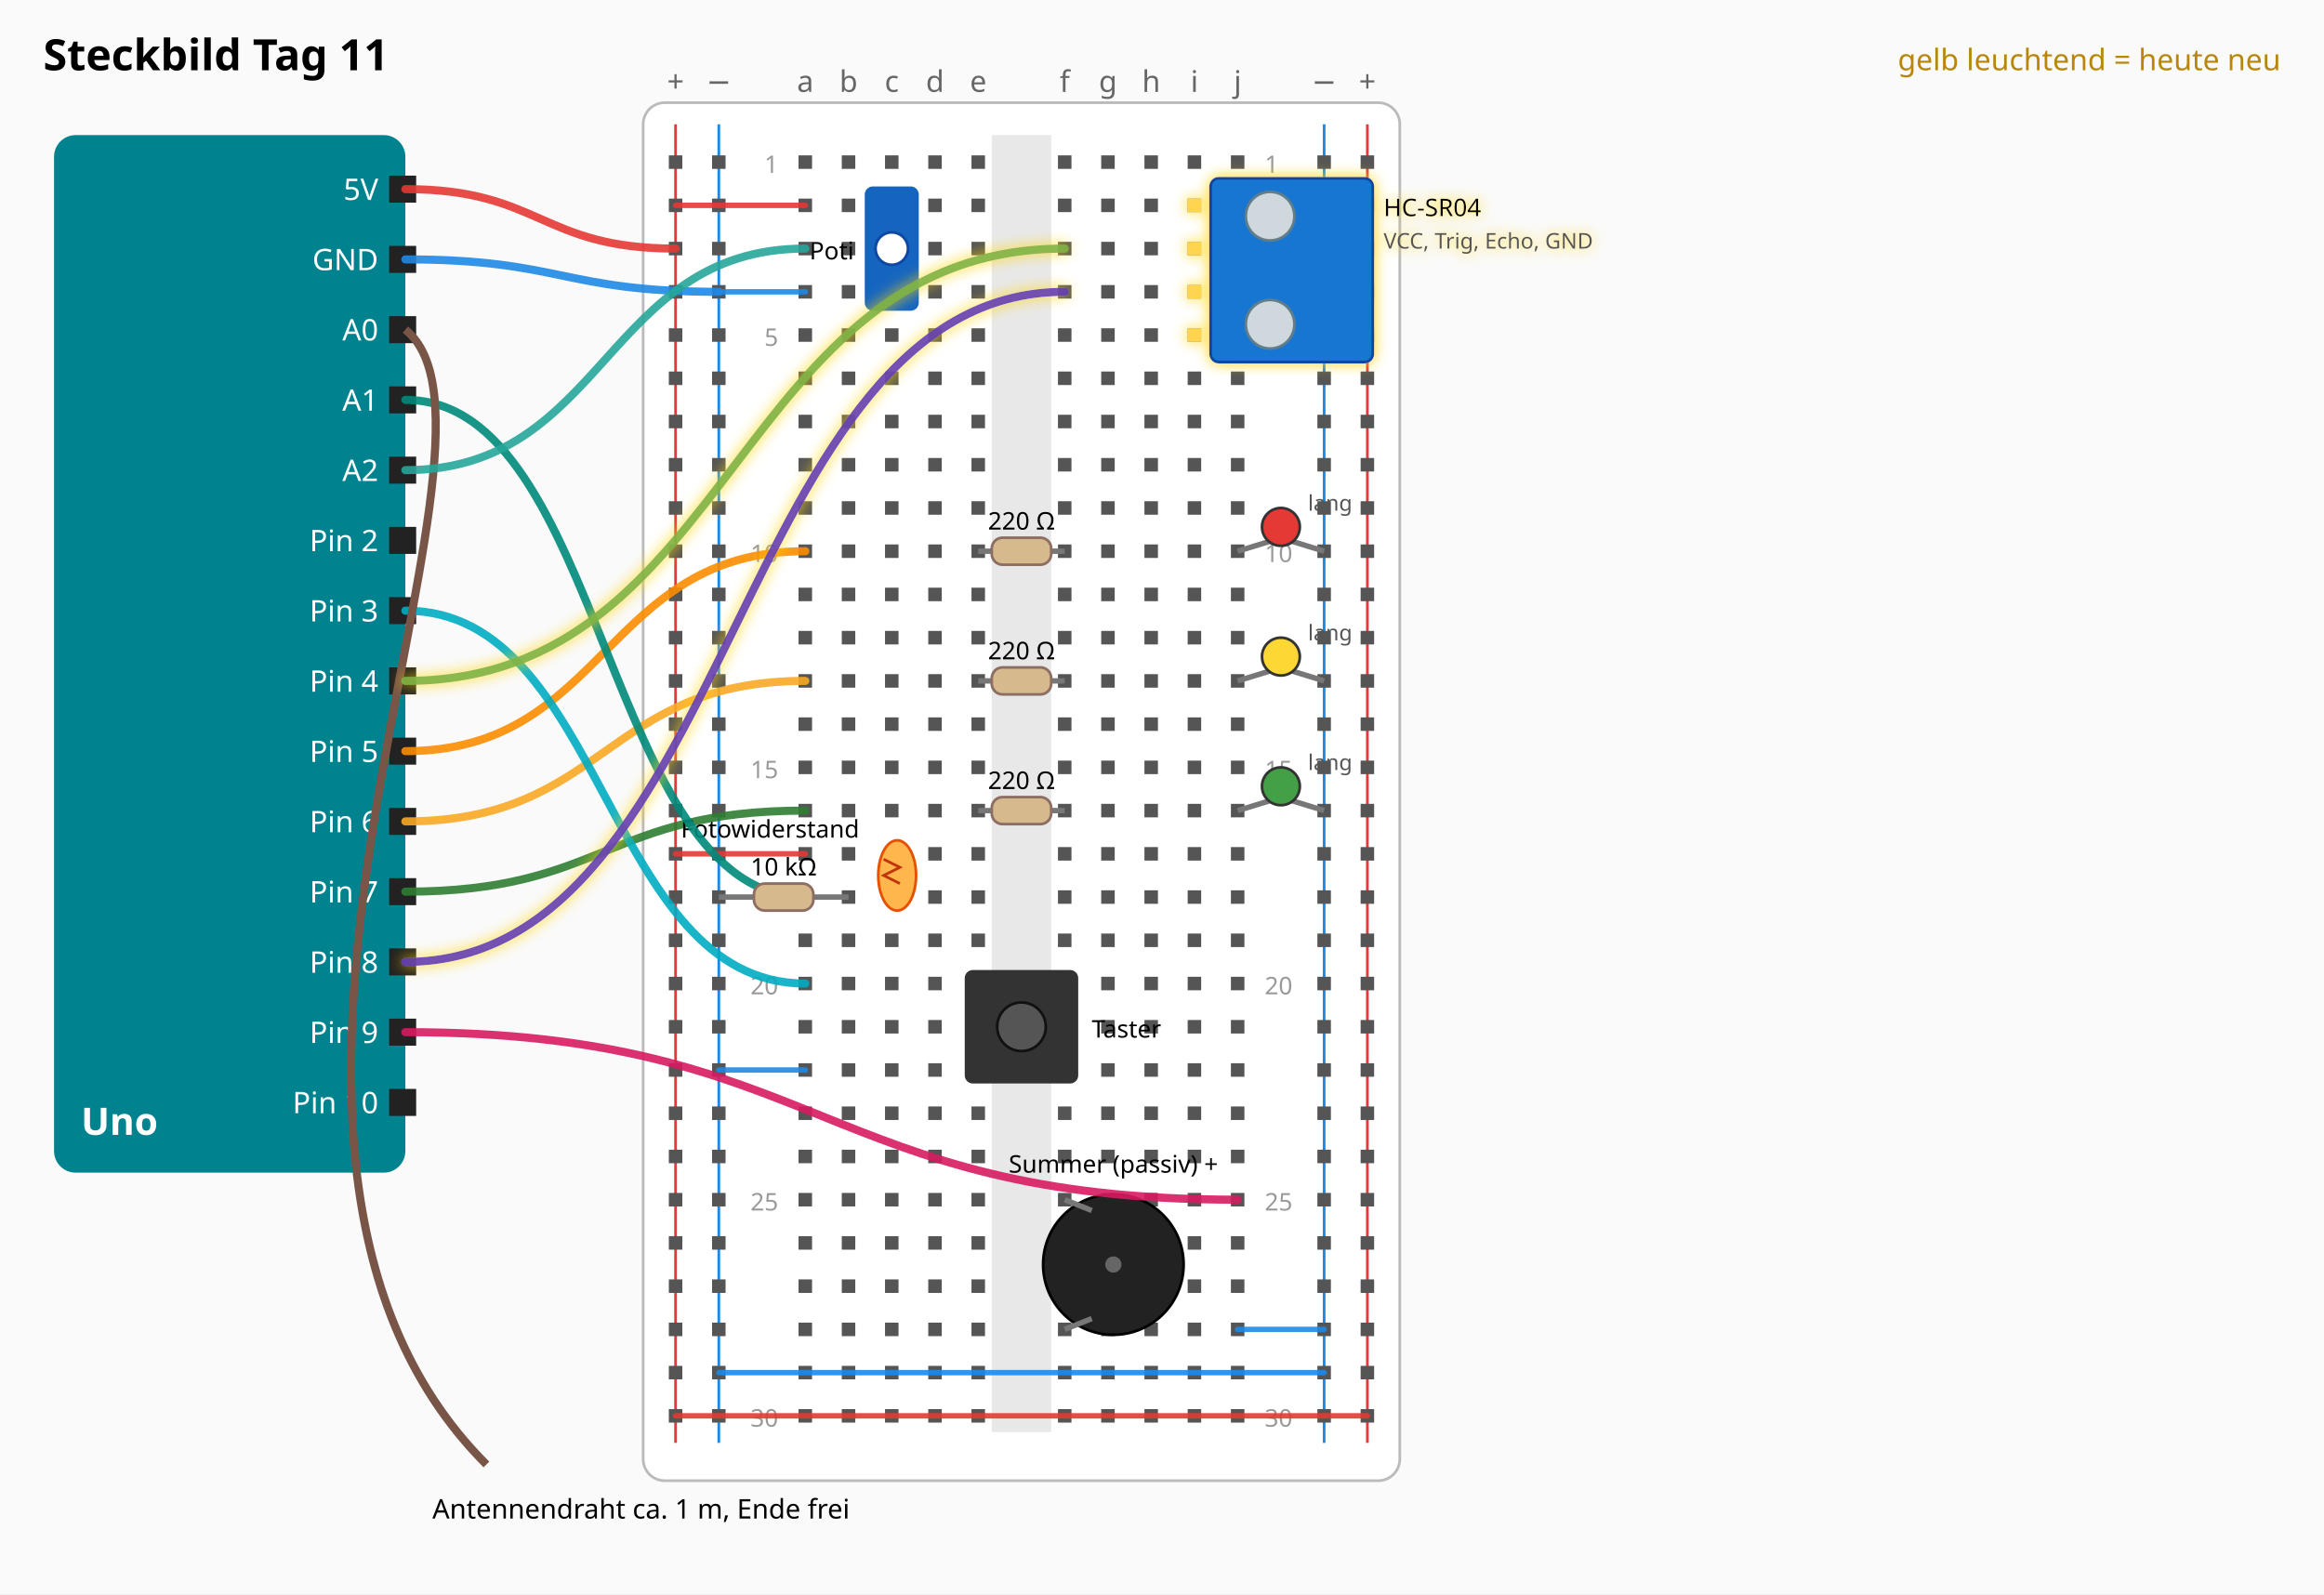
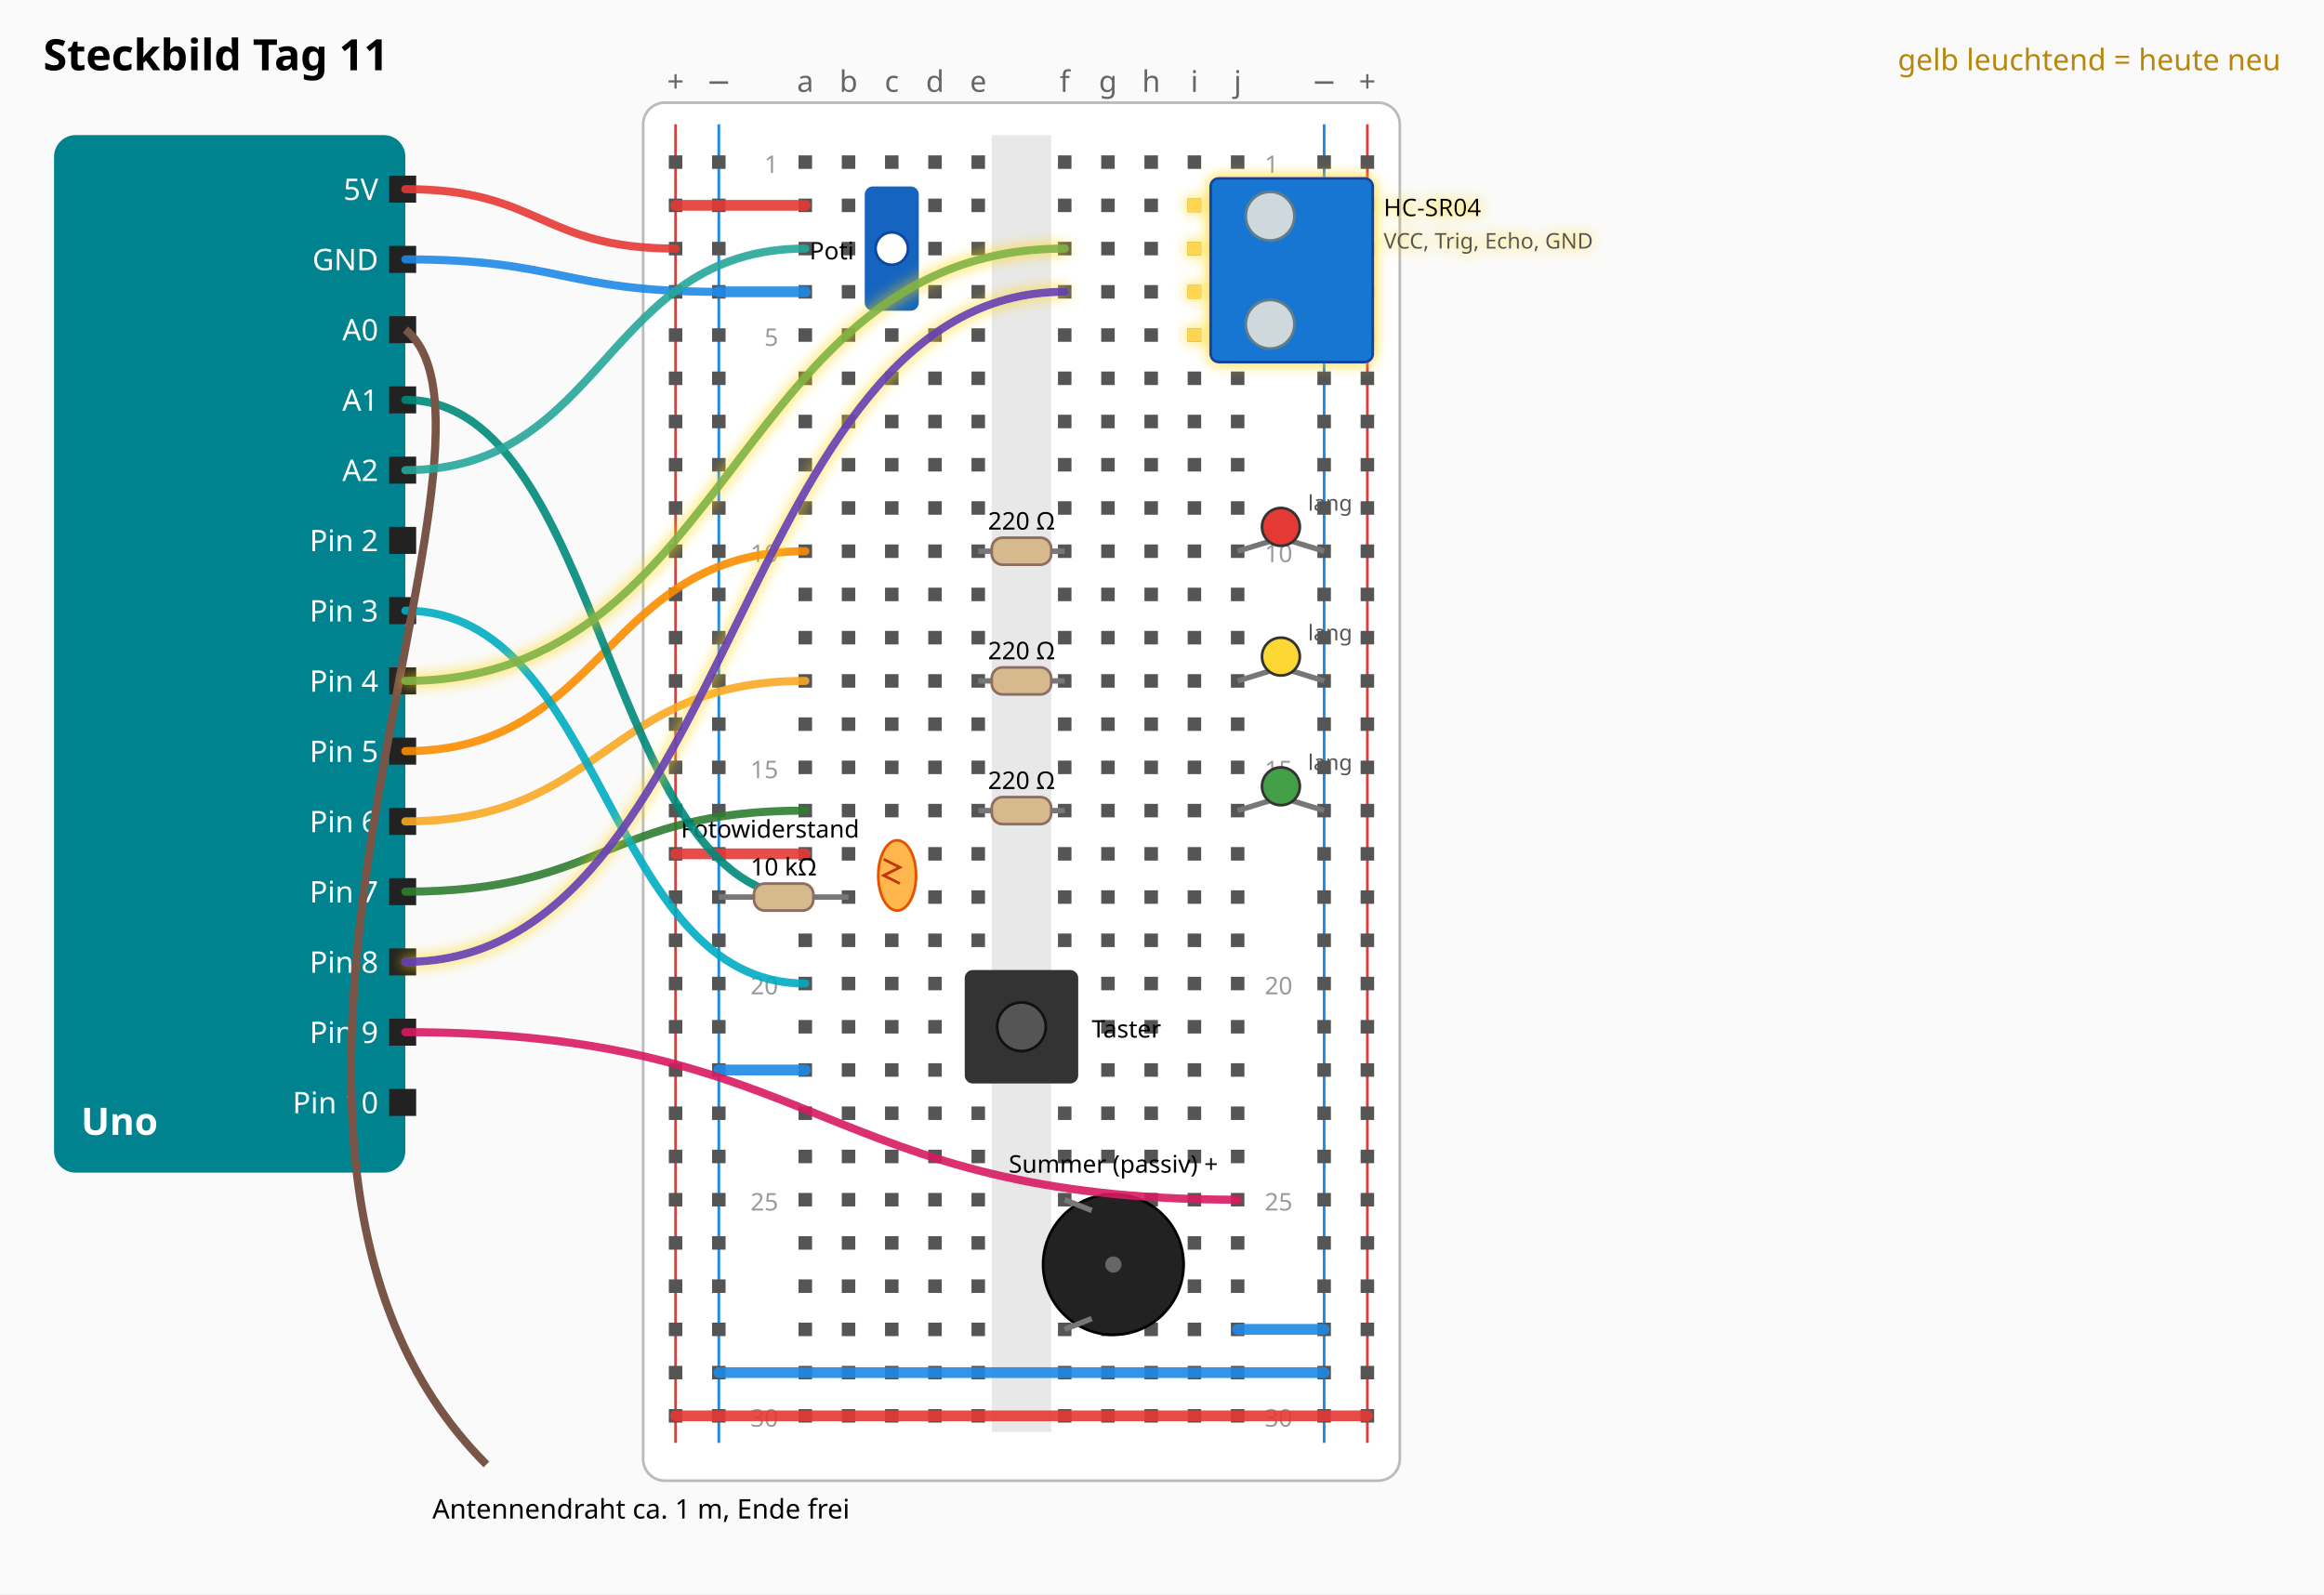
<svg xmlns="http://www.w3.org/2000/svg" viewBox="0 0 860 590" font-family="sans-serif" font-size="11">
  <defs>
    <filter id="glow" x="-50%" y="-50%" width="200%" height="200%">
      <feDropShadow dx="0" dy="0" stdDeviation="2.5" flood-color="#ffd400" flood-opacity="1" />
    </filter>
  </defs>
  <rect width="860" height="590" fill="#fafafa" />
  <text x="16" y="26" font-size="16" font-weight="bold">Steckbild Tag 11</text>
  <text x="844" y="26" text-anchor="end" fill="#b8860b">gelb leuchtend = heute neu</text>
  <rect x="238" y="38" width="280" height="510" rx="8" fill="#ffffff" stroke="#bbb" />
  <rect x="367" y="50" width="22" height="480" fill="#e8e8e8" />
  <line x1="250" y1="46" x2="250" y2="534" stroke="#e53935" stroke-width="1" />
  <line x1="506" y1="46" x2="506" y2="534" stroke="#e53935" stroke-width="1" />
  <line x1="266" y1="46" x2="266" y2="534" stroke="#1e88e5" stroke-width="1" />
  <line x1="490" y1="46" x2="490" y2="534" stroke="#1e88e5" stroke-width="1" />
  <text x="250" y="34" text-anchor="middle" fill="#666">+</text>
  <rect x="247.5" y="57.5" width="5" height="5" fill="#555" />
  <rect x="247.5" y="73.5" width="5" height="5" fill="#555" />
  <rect x="247.5" y="89.5" width="5" height="5" fill="#555" />
  <rect x="247.5" y="105.5" width="5" height="5" fill="#555" />
  <rect x="247.5" y="121.5" width="5" height="5" fill="#555" />
  <rect x="247.5" y="137.5" width="5" height="5" fill="#555" />
  <rect x="247.5" y="153.5" width="5" height="5" fill="#555" />
  <rect x="247.5" y="169.5" width="5" height="5" fill="#555" />
  <rect x="247.5" y="185.5" width="5" height="5" fill="#555" />
  <rect x="247.5" y="201.5" width="5" height="5" fill="#555" />
  <rect x="247.5" y="217.5" width="5" height="5" fill="#555" />
  <rect x="247.5" y="233.5" width="5" height="5" fill="#555" />
  <rect x="247.5" y="249.5" width="5" height="5" fill="#555" />
  <rect x="247.5" y="265.5" width="5" height="5" fill="#555" />
  <rect x="247.5" y="281.5" width="5" height="5" fill="#555" />
  <rect x="247.5" y="297.5" width="5" height="5" fill="#555" />
  <rect x="247.5" y="313.5" width="5" height="5" fill="#555" />
  <rect x="247.5" y="329.5" width="5" height="5" fill="#555" />
  <rect x="247.5" y="345.5" width="5" height="5" fill="#555" />
  <rect x="247.5" y="361.5" width="5" height="5" fill="#555" />
  <rect x="247.5" y="377.5" width="5" height="5" fill="#555" />
  <rect x="247.5" y="393.5" width="5" height="5" fill="#555" />
  <rect x="247.5" y="409.5" width="5" height="5" fill="#555" />
  <rect x="247.5" y="425.5" width="5" height="5" fill="#555" />
  <rect x="247.5" y="441.5" width="5" height="5" fill="#555" />
  <rect x="247.5" y="457.5" width="5" height="5" fill="#555" />
  <rect x="247.5" y="473.5" width="5" height="5" fill="#555" />
  <rect x="247.5" y="489.5" width="5" height="5" fill="#555" />
  <rect x="247.5" y="505.5" width="5" height="5" fill="#555" />
  <rect x="247.5" y="521.5" width="5" height="5" fill="#555" />
  <text x="266" y="34" text-anchor="middle" fill="#666">−</text>
  <rect x="263.5" y="57.5" width="5" height="5" fill="#555" />
  <rect x="263.5" y="73.5" width="5" height="5" fill="#555" />
  <rect x="263.5" y="89.5" width="5" height="5" fill="#555" />
  <rect x="263.5" y="105.5" width="5" height="5" fill="#555" />
  <rect x="263.5" y="121.5" width="5" height="5" fill="#555" />
  <rect x="263.5" y="137.5" width="5" height="5" fill="#555" />
  <rect x="263.5" y="153.5" width="5" height="5" fill="#555" />
  <rect x="263.5" y="169.5" width="5" height="5" fill="#555" />
  <rect x="263.5" y="185.5" width="5" height="5" fill="#555" />
  <rect x="263.5" y="201.5" width="5" height="5" fill="#555" />
  <rect x="263.5" y="217.5" width="5" height="5" fill="#555" />
  <rect x="263.5" y="233.5" width="5" height="5" fill="#555" />
  <rect x="263.5" y="249.5" width="5" height="5" fill="#555" />
  <rect x="263.5" y="265.5" width="5" height="5" fill="#555" />
  <rect x="263.5" y="281.5" width="5" height="5" fill="#555" />
  <rect x="263.5" y="297.5" width="5" height="5" fill="#555" />
  <rect x="263.5" y="313.5" width="5" height="5" fill="#555" />
  <rect x="263.5" y="329.5" width="5" height="5" fill="#555" />
  <rect x="263.5" y="345.5" width="5" height="5" fill="#555" />
  <rect x="263.5" y="361.5" width="5" height="5" fill="#555" />
  <rect x="263.5" y="377.5" width="5" height="5" fill="#555" />
  <rect x="263.5" y="393.5" width="5" height="5" fill="#555" />
  <rect x="263.5" y="409.5" width="5" height="5" fill="#555" />
  <rect x="263.5" y="425.5" width="5" height="5" fill="#555" />
  <rect x="263.5" y="441.5" width="5" height="5" fill="#555" />
  <rect x="263.5" y="457.5" width="5" height="5" fill="#555" />
  <rect x="263.5" y="473.5" width="5" height="5" fill="#555" />
  <rect x="263.5" y="489.5" width="5" height="5" fill="#555" />
  <rect x="263.5" y="505.5" width="5" height="5" fill="#555" />
  <rect x="263.5" y="521.5" width="5" height="5" fill="#555" />
  <text x="298" y="34" text-anchor="middle" fill="#666">a</text>
  <rect x="295.5" y="57.5" width="5" height="5" fill="#555" />
  <rect x="295.5" y="73.5" width="5" height="5" fill="#555" />
  <rect x="295.5" y="89.5" width="5" height="5" fill="#555" />
  <rect x="295.5" y="105.5" width="5" height="5" fill="#555" />
  <rect x="295.5" y="121.5" width="5" height="5" fill="#555" />
  <rect x="295.5" y="137.5" width="5" height="5" fill="#555" />
  <rect x="295.5" y="153.5" width="5" height="5" fill="#555" />
  <rect x="295.5" y="169.5" width="5" height="5" fill="#555" />
  <rect x="295.5" y="185.5" width="5" height="5" fill="#555" />
  <rect x="295.5" y="201.5" width="5" height="5" fill="#555" />
  <rect x="295.5" y="217.5" width="5" height="5" fill="#555" />
  <rect x="295.5" y="233.5" width="5" height="5" fill="#555" />
  <rect x="295.5" y="249.5" width="5" height="5" fill="#555" />
  <rect x="295.5" y="265.5" width="5" height="5" fill="#555" />
  <rect x="295.5" y="281.5" width="5" height="5" fill="#555" />
  <rect x="295.5" y="297.5" width="5" height="5" fill="#555" />
  <rect x="295.5" y="313.5" width="5" height="5" fill="#555" />
  <rect x="295.5" y="329.5" width="5" height="5" fill="#555" />
  <rect x="295.5" y="345.5" width="5" height="5" fill="#555" />
  <rect x="295.5" y="361.5" width="5" height="5" fill="#555" />
  <rect x="295.5" y="377.5" width="5" height="5" fill="#555" />
  <rect x="295.5" y="393.5" width="5" height="5" fill="#555" />
  <rect x="295.5" y="409.5" width="5" height="5" fill="#555" />
  <rect x="295.5" y="425.5" width="5" height="5" fill="#555" />
  <rect x="295.5" y="441.5" width="5" height="5" fill="#555" />
  <rect x="295.5" y="457.5" width="5" height="5" fill="#555" />
  <rect x="295.5" y="473.5" width="5" height="5" fill="#555" />
  <rect x="295.5" y="489.5" width="5" height="5" fill="#555" />
  <rect x="295.5" y="505.5" width="5" height="5" fill="#555" />
  <rect x="295.5" y="521.5" width="5" height="5" fill="#555" />
  <text x="314" y="34" text-anchor="middle" fill="#666">b</text>
  <rect x="311.5" y="57.5" width="5" height="5" fill="#555" />
  <rect x="311.5" y="73.5" width="5" height="5" fill="#555" />
  <rect x="311.5" y="89.5" width="5" height="5" fill="#555" />
  <rect x="311.5" y="105.5" width="5" height="5" fill="#555" />
  <rect x="311.5" y="121.5" width="5" height="5" fill="#555" />
  <rect x="311.5" y="137.5" width="5" height="5" fill="#555" />
  <rect x="311.5" y="153.5" width="5" height="5" fill="#555" />
  <rect x="311.5" y="169.5" width="5" height="5" fill="#555" />
  <rect x="311.5" y="185.5" width="5" height="5" fill="#555" />
  <rect x="311.5" y="201.5" width="5" height="5" fill="#555" />
  <rect x="311.5" y="217.5" width="5" height="5" fill="#555" />
  <rect x="311.5" y="233.5" width="5" height="5" fill="#555" />
  <rect x="311.5" y="249.5" width="5" height="5" fill="#555" />
  <rect x="311.5" y="265.5" width="5" height="5" fill="#555" />
  <rect x="311.5" y="281.5" width="5" height="5" fill="#555" />
  <rect x="311.5" y="297.5" width="5" height="5" fill="#555" />
  <rect x="311.5" y="313.5" width="5" height="5" fill="#555" />
  <rect x="311.5" y="329.5" width="5" height="5" fill="#555" />
  <rect x="311.5" y="345.5" width="5" height="5" fill="#555" />
  <rect x="311.5" y="361.5" width="5" height="5" fill="#555" />
  <rect x="311.5" y="377.5" width="5" height="5" fill="#555" />
  <rect x="311.5" y="393.5" width="5" height="5" fill="#555" />
  <rect x="311.5" y="409.5" width="5" height="5" fill="#555" />
  <rect x="311.5" y="425.5" width="5" height="5" fill="#555" />
  <rect x="311.5" y="441.5" width="5" height="5" fill="#555" />
  <rect x="311.5" y="457.5" width="5" height="5" fill="#555" />
  <rect x="311.5" y="473.5" width="5" height="5" fill="#555" />
  <rect x="311.5" y="489.5" width="5" height="5" fill="#555" />
  <rect x="311.5" y="505.5" width="5" height="5" fill="#555" />
  <rect x="311.5" y="521.5" width="5" height="5" fill="#555" />
  <text x="330" y="34" text-anchor="middle" fill="#666">c</text>
  <rect x="327.5" y="57.5" width="5" height="5" fill="#555" />
  <rect x="327.5" y="73.5" width="5" height="5" fill="#555" />
  <rect x="327.5" y="89.5" width="5" height="5" fill="#555" />
  <rect x="327.5" y="105.5" width="5" height="5" fill="#555" />
  <rect x="327.5" y="121.5" width="5" height="5" fill="#555" />
  <rect x="327.5" y="137.5" width="5" height="5" fill="#555" />
  <rect x="327.5" y="153.5" width="5" height="5" fill="#555" />
  <rect x="327.5" y="169.5" width="5" height="5" fill="#555" />
  <rect x="327.5" y="185.5" width="5" height="5" fill="#555" />
  <rect x="327.5" y="201.5" width="5" height="5" fill="#555" />
  <rect x="327.5" y="217.5" width="5" height="5" fill="#555" />
  <rect x="327.5" y="233.5" width="5" height="5" fill="#555" />
  <rect x="327.5" y="249.5" width="5" height="5" fill="#555" />
  <rect x="327.5" y="265.5" width="5" height="5" fill="#555" />
  <rect x="327.5" y="281.5" width="5" height="5" fill="#555" />
  <rect x="327.5" y="297.5" width="5" height="5" fill="#555" />
  <rect x="327.5" y="313.5" width="5" height="5" fill="#555" />
  <rect x="327.5" y="329.5" width="5" height="5" fill="#555" />
  <rect x="327.5" y="345.5" width="5" height="5" fill="#555" />
  <rect x="327.5" y="361.5" width="5" height="5" fill="#555" />
  <rect x="327.5" y="377.5" width="5" height="5" fill="#555" />
  <rect x="327.5" y="393.5" width="5" height="5" fill="#555" />
  <rect x="327.5" y="409.5" width="5" height="5" fill="#555" />
  <rect x="327.5" y="425.5" width="5" height="5" fill="#555" />
  <rect x="327.5" y="441.5" width="5" height="5" fill="#555" />
  <rect x="327.5" y="457.5" width="5" height="5" fill="#555" />
  <rect x="327.5" y="473.5" width="5" height="5" fill="#555" />
  <rect x="327.5" y="489.5" width="5" height="5" fill="#555" />
  <rect x="327.5" y="505.5" width="5" height="5" fill="#555" />
  <rect x="327.5" y="521.5" width="5" height="5" fill="#555" />
  <text x="346" y="34" text-anchor="middle" fill="#666">d</text>
  <rect x="343.5" y="57.5" width="5" height="5" fill="#555" />
  <rect x="343.5" y="73.5" width="5" height="5" fill="#555" />
  <rect x="343.5" y="89.5" width="5" height="5" fill="#555" />
  <rect x="343.5" y="105.5" width="5" height="5" fill="#555" />
  <rect x="343.5" y="121.5" width="5" height="5" fill="#555" />
  <rect x="343.5" y="137.5" width="5" height="5" fill="#555" />
  <rect x="343.5" y="153.5" width="5" height="5" fill="#555" />
  <rect x="343.5" y="169.5" width="5" height="5" fill="#555" />
  <rect x="343.5" y="185.5" width="5" height="5" fill="#555" />
  <rect x="343.5" y="201.5" width="5" height="5" fill="#555" />
  <rect x="343.5" y="217.5" width="5" height="5" fill="#555" />
  <rect x="343.5" y="233.5" width="5" height="5" fill="#555" />
  <rect x="343.5" y="249.5" width="5" height="5" fill="#555" />
  <rect x="343.5" y="265.5" width="5" height="5" fill="#555" />
  <rect x="343.5" y="281.5" width="5" height="5" fill="#555" />
  <rect x="343.5" y="297.5" width="5" height="5" fill="#555" />
  <rect x="343.5" y="313.5" width="5" height="5" fill="#555" />
  <rect x="343.5" y="329.5" width="5" height="5" fill="#555" />
  <rect x="343.5" y="345.5" width="5" height="5" fill="#555" />
  <rect x="343.5" y="361.5" width="5" height="5" fill="#555" />
  <rect x="343.5" y="377.5" width="5" height="5" fill="#555" />
  <rect x="343.5" y="393.5" width="5" height="5" fill="#555" />
  <rect x="343.5" y="409.5" width="5" height="5" fill="#555" />
  <rect x="343.5" y="425.5" width="5" height="5" fill="#555" />
  <rect x="343.5" y="441.5" width="5" height="5" fill="#555" />
  <rect x="343.5" y="457.5" width="5" height="5" fill="#555" />
  <rect x="343.5" y="473.5" width="5" height="5" fill="#555" />
  <rect x="343.5" y="489.5" width="5" height="5" fill="#555" />
  <rect x="343.5" y="505.5" width="5" height="5" fill="#555" />
  <rect x="343.5" y="521.5" width="5" height="5" fill="#555" />
  <text x="362" y="34" text-anchor="middle" fill="#666">e</text>
  <rect x="359.5" y="57.5" width="5" height="5" fill="#555" />
  <rect x="359.5" y="73.5" width="5" height="5" fill="#555" />
  <rect x="359.5" y="89.5" width="5" height="5" fill="#555" />
  <rect x="359.5" y="105.5" width="5" height="5" fill="#555" />
  <rect x="359.5" y="121.5" width="5" height="5" fill="#555" />
  <rect x="359.5" y="137.5" width="5" height="5" fill="#555" />
  <rect x="359.5" y="153.5" width="5" height="5" fill="#555" />
  <rect x="359.5" y="169.5" width="5" height="5" fill="#555" />
  <rect x="359.5" y="185.5" width="5" height="5" fill="#555" />
  <rect x="359.5" y="201.5" width="5" height="5" fill="#555" />
  <rect x="359.5" y="217.5" width="5" height="5" fill="#555" />
  <rect x="359.5" y="233.5" width="5" height="5" fill="#555" />
  <rect x="359.5" y="249.5" width="5" height="5" fill="#555" />
  <rect x="359.5" y="265.5" width="5" height="5" fill="#555" />
  <rect x="359.5" y="281.5" width="5" height="5" fill="#555" />
  <rect x="359.5" y="297.5" width="5" height="5" fill="#555" />
  <rect x="359.5" y="313.5" width="5" height="5" fill="#555" />
  <rect x="359.5" y="329.5" width="5" height="5" fill="#555" />
  <rect x="359.5" y="345.5" width="5" height="5" fill="#555" />
  <rect x="359.5" y="361.5" width="5" height="5" fill="#555" />
  <rect x="359.5" y="377.5" width="5" height="5" fill="#555" />
  <rect x="359.5" y="393.5" width="5" height="5" fill="#555" />
  <rect x="359.5" y="409.5" width="5" height="5" fill="#555" />
  <rect x="359.5" y="425.5" width="5" height="5" fill="#555" />
  <rect x="359.5" y="441.5" width="5" height="5" fill="#555" />
  <rect x="359.5" y="457.5" width="5" height="5" fill="#555" />
  <rect x="359.5" y="473.5" width="5" height="5" fill="#555" />
  <rect x="359.5" y="489.5" width="5" height="5" fill="#555" />
  <rect x="359.5" y="505.5" width="5" height="5" fill="#555" />
  <rect x="359.5" y="521.5" width="5" height="5" fill="#555" />
  <text x="394" y="34" text-anchor="middle" fill="#666">f</text>
  <rect x="391.5" y="57.5" width="5" height="5" fill="#555" />
  <rect x="391.5" y="73.5" width="5" height="5" fill="#555" />
  <rect x="391.5" y="89.5" width="5" height="5" fill="#555" />
  <rect x="391.5" y="105.5" width="5" height="5" fill="#555" />
  <rect x="391.5" y="121.5" width="5" height="5" fill="#555" />
  <rect x="391.5" y="137.5" width="5" height="5" fill="#555" />
  <rect x="391.5" y="153.5" width="5" height="5" fill="#555" />
  <rect x="391.5" y="169.5" width="5" height="5" fill="#555" />
  <rect x="391.5" y="185.5" width="5" height="5" fill="#555" />
  <rect x="391.5" y="201.5" width="5" height="5" fill="#555" />
  <rect x="391.5" y="217.5" width="5" height="5" fill="#555" />
  <rect x="391.5" y="233.5" width="5" height="5" fill="#555" />
  <rect x="391.5" y="249.5" width="5" height="5" fill="#555" />
  <rect x="391.5" y="265.5" width="5" height="5" fill="#555" />
  <rect x="391.5" y="281.5" width="5" height="5" fill="#555" />
  <rect x="391.5" y="297.5" width="5" height="5" fill="#555" />
  <rect x="391.5" y="313.5" width="5" height="5" fill="#555" />
  <rect x="391.5" y="329.5" width="5" height="5" fill="#555" />
  <rect x="391.5" y="345.5" width="5" height="5" fill="#555" />
  <rect x="391.5" y="361.5" width="5" height="5" fill="#555" />
  <rect x="391.5" y="377.5" width="5" height="5" fill="#555" />
  <rect x="391.5" y="393.5" width="5" height="5" fill="#555" />
  <rect x="391.5" y="409.5" width="5" height="5" fill="#555" />
  <rect x="391.5" y="425.5" width="5" height="5" fill="#555" />
  <rect x="391.5" y="441.5" width="5" height="5" fill="#555" />
  <rect x="391.5" y="457.5" width="5" height="5" fill="#555" />
  <rect x="391.5" y="473.5" width="5" height="5" fill="#555" />
  <rect x="391.5" y="489.5" width="5" height="5" fill="#555" />
  <rect x="391.5" y="505.5" width="5" height="5" fill="#555" />
  <rect x="391.5" y="521.5" width="5" height="5" fill="#555" />
  <text x="410" y="34" text-anchor="middle" fill="#666">g</text>
  <rect x="407.5" y="57.5" width="5" height="5" fill="#555" />
  <rect x="407.5" y="73.5" width="5" height="5" fill="#555" />
  <rect x="407.5" y="89.5" width="5" height="5" fill="#555" />
  <rect x="407.5" y="105.5" width="5" height="5" fill="#555" />
  <rect x="407.5" y="121.5" width="5" height="5" fill="#555" />
  <rect x="407.5" y="137.5" width="5" height="5" fill="#555" />
  <rect x="407.5" y="153.5" width="5" height="5" fill="#555" />
  <rect x="407.5" y="169.5" width="5" height="5" fill="#555" />
  <rect x="407.5" y="185.5" width="5" height="5" fill="#555" />
  <rect x="407.5" y="201.5" width="5" height="5" fill="#555" />
  <rect x="407.5" y="217.5" width="5" height="5" fill="#555" />
  <rect x="407.5" y="233.5" width="5" height="5" fill="#555" />
  <rect x="407.5" y="249.5" width="5" height="5" fill="#555" />
  <rect x="407.5" y="265.5" width="5" height="5" fill="#555" />
  <rect x="407.5" y="281.5" width="5" height="5" fill="#555" />
  <rect x="407.5" y="297.5" width="5" height="5" fill="#555" />
  <rect x="407.5" y="313.5" width="5" height="5" fill="#555" />
  <rect x="407.5" y="329.5" width="5" height="5" fill="#555" />
  <rect x="407.5" y="345.5" width="5" height="5" fill="#555" />
  <rect x="407.5" y="361.5" width="5" height="5" fill="#555" />
  <rect x="407.5" y="377.5" width="5" height="5" fill="#555" />
  <rect x="407.5" y="393.5" width="5" height="5" fill="#555" />
  <rect x="407.5" y="409.5" width="5" height="5" fill="#555" />
  <rect x="407.5" y="425.5" width="5" height="5" fill="#555" />
  <rect x="407.5" y="441.5" width="5" height="5" fill="#555" />
  <rect x="407.5" y="457.5" width="5" height="5" fill="#555" />
  <rect x="407.5" y="473.5" width="5" height="5" fill="#555" />
  <rect x="407.5" y="489.5" width="5" height="5" fill="#555" />
  <rect x="407.5" y="505.5" width="5" height="5" fill="#555" />
  <rect x="407.5" y="521.5" width="5" height="5" fill="#555" />
  <text x="426" y="34" text-anchor="middle" fill="#666">h</text>
  <rect x="423.5" y="57.5" width="5" height="5" fill="#555" />
  <rect x="423.5" y="73.5" width="5" height="5" fill="#555" />
  <rect x="423.5" y="89.5" width="5" height="5" fill="#555" />
  <rect x="423.5" y="105.5" width="5" height="5" fill="#555" />
  <rect x="423.5" y="121.5" width="5" height="5" fill="#555" />
  <rect x="423.5" y="137.5" width="5" height="5" fill="#555" />
  <rect x="423.5" y="153.5" width="5" height="5" fill="#555" />
  <rect x="423.5" y="169.5" width="5" height="5" fill="#555" />
  <rect x="423.5" y="185.5" width="5" height="5" fill="#555" />
  <rect x="423.5" y="201.5" width="5" height="5" fill="#555" />
  <rect x="423.5" y="217.5" width="5" height="5" fill="#555" />
  <rect x="423.5" y="233.5" width="5" height="5" fill="#555" />
  <rect x="423.5" y="249.5" width="5" height="5" fill="#555" />
  <rect x="423.5" y="265.5" width="5" height="5" fill="#555" />
  <rect x="423.5" y="281.5" width="5" height="5" fill="#555" />
  <rect x="423.5" y="297.5" width="5" height="5" fill="#555" />
  <rect x="423.5" y="313.5" width="5" height="5" fill="#555" />
  <rect x="423.5" y="329.5" width="5" height="5" fill="#555" />
  <rect x="423.5" y="345.5" width="5" height="5" fill="#555" />
  <rect x="423.5" y="361.5" width="5" height="5" fill="#555" />
  <rect x="423.5" y="377.5" width="5" height="5" fill="#555" />
  <rect x="423.5" y="393.5" width="5" height="5" fill="#555" />
  <rect x="423.5" y="409.5" width="5" height="5" fill="#555" />
  <rect x="423.5" y="425.5" width="5" height="5" fill="#555" />
  <rect x="423.5" y="441.5" width="5" height="5" fill="#555" />
  <rect x="423.5" y="457.5" width="5" height="5" fill="#555" />
  <rect x="423.5" y="473.5" width="5" height="5" fill="#555" />
  <rect x="423.5" y="489.5" width="5" height="5" fill="#555" />
  <rect x="423.5" y="505.5" width="5" height="5" fill="#555" />
  <rect x="423.5" y="521.5" width="5" height="5" fill="#555" />
  <text x="442" y="34" text-anchor="middle" fill="#666">i</text>
  <rect x="439.5" y="57.5" width="5" height="5" fill="#555" />
  <rect x="439.5" y="73.5" width="5" height="5" fill="#555" />
  <rect x="439.5" y="89.5" width="5" height="5" fill="#555" />
  <rect x="439.5" y="105.5" width="5" height="5" fill="#555" />
  <rect x="439.5" y="121.5" width="5" height="5" fill="#555" />
  <rect x="439.5" y="137.5" width="5" height="5" fill="#555" />
  <rect x="439.5" y="153.5" width="5" height="5" fill="#555" />
  <rect x="439.5" y="169.5" width="5" height="5" fill="#555" />
  <rect x="439.5" y="185.5" width="5" height="5" fill="#555" />
  <rect x="439.5" y="201.5" width="5" height="5" fill="#555" />
  <rect x="439.5" y="217.5" width="5" height="5" fill="#555" />
  <rect x="439.5" y="233.5" width="5" height="5" fill="#555" />
  <rect x="439.5" y="249.5" width="5" height="5" fill="#555" />
  <rect x="439.5" y="265.5" width="5" height="5" fill="#555" />
  <rect x="439.5" y="281.5" width="5" height="5" fill="#555" />
  <rect x="439.5" y="297.5" width="5" height="5" fill="#555" />
  <rect x="439.5" y="313.5" width="5" height="5" fill="#555" />
  <rect x="439.5" y="329.5" width="5" height="5" fill="#555" />
  <rect x="439.5" y="345.5" width="5" height="5" fill="#555" />
  <rect x="439.5" y="361.5" width="5" height="5" fill="#555" />
  <rect x="439.5" y="377.5" width="5" height="5" fill="#555" />
  <rect x="439.5" y="393.5" width="5" height="5" fill="#555" />
  <rect x="439.5" y="409.5" width="5" height="5" fill="#555" />
  <rect x="439.5" y="425.5" width="5" height="5" fill="#555" />
  <rect x="439.5" y="441.5" width="5" height="5" fill="#555" />
  <rect x="439.5" y="457.5" width="5" height="5" fill="#555" />
  <rect x="439.5" y="473.5" width="5" height="5" fill="#555" />
  <rect x="439.5" y="489.5" width="5" height="5" fill="#555" />
  <rect x="439.5" y="505.5" width="5" height="5" fill="#555" />
  <rect x="439.5" y="521.5" width="5" height="5" fill="#555" />
  <text x="458" y="34" text-anchor="middle" fill="#666">j</text>
  <rect x="455.5" y="57.5" width="5" height="5" fill="#555" />
  <rect x="455.5" y="73.5" width="5" height="5" fill="#555" />
  <rect x="455.5" y="89.5" width="5" height="5" fill="#555" />
  <rect x="455.5" y="105.5" width="5" height="5" fill="#555" />
  <rect x="455.5" y="121.5" width="5" height="5" fill="#555" />
  <rect x="455.5" y="137.5" width="5" height="5" fill="#555" />
  <rect x="455.5" y="153.5" width="5" height="5" fill="#555" />
  <rect x="455.5" y="169.5" width="5" height="5" fill="#555" />
  <rect x="455.5" y="185.5" width="5" height="5" fill="#555" />
  <rect x="455.5" y="201.5" width="5" height="5" fill="#555" />
  <rect x="455.5" y="217.5" width="5" height="5" fill="#555" />
  <rect x="455.5" y="233.5" width="5" height="5" fill="#555" />
  <rect x="455.5" y="249.5" width="5" height="5" fill="#555" />
  <rect x="455.5" y="265.5" width="5" height="5" fill="#555" />
  <rect x="455.5" y="281.5" width="5" height="5" fill="#555" />
  <rect x="455.5" y="297.5" width="5" height="5" fill="#555" />
  <rect x="455.5" y="313.5" width="5" height="5" fill="#555" />
  <rect x="455.5" y="329.5" width="5" height="5" fill="#555" />
  <rect x="455.5" y="345.5" width="5" height="5" fill="#555" />
  <rect x="455.5" y="361.5" width="5" height="5" fill="#555" />
  <rect x="455.5" y="377.5" width="5" height="5" fill="#555" />
  <rect x="455.5" y="393.5" width="5" height="5" fill="#555" />
  <rect x="455.5" y="409.5" width="5" height="5" fill="#555" />
  <rect x="455.5" y="425.5" width="5" height="5" fill="#555" />
  <rect x="455.5" y="441.5" width="5" height="5" fill="#555" />
  <rect x="455.5" y="457.5" width="5" height="5" fill="#555" />
  <rect x="455.5" y="473.5" width="5" height="5" fill="#555" />
  <rect x="455.5" y="489.5" width="5" height="5" fill="#555" />
  <rect x="455.5" y="505.5" width="5" height="5" fill="#555" />
  <rect x="455.5" y="521.5" width="5" height="5" fill="#555" />
  <text x="490" y="34" text-anchor="middle" fill="#666">−</text>
  <rect x="487.5" y="57.5" width="5" height="5" fill="#555" />
  <rect x="487.5" y="73.5" width="5" height="5" fill="#555" />
  <rect x="487.5" y="89.5" width="5" height="5" fill="#555" />
  <rect x="487.5" y="105.5" width="5" height="5" fill="#555" />
  <rect x="487.5" y="121.5" width="5" height="5" fill="#555" />
  <rect x="487.5" y="137.5" width="5" height="5" fill="#555" />
  <rect x="487.5" y="153.5" width="5" height="5" fill="#555" />
  <rect x="487.5" y="169.5" width="5" height="5" fill="#555" />
  <rect x="487.5" y="185.5" width="5" height="5" fill="#555" />
  <rect x="487.5" y="201.5" width="5" height="5" fill="#555" />
  <rect x="487.5" y="217.5" width="5" height="5" fill="#555" />
  <rect x="487.5" y="233.5" width="5" height="5" fill="#555" />
  <rect x="487.5" y="249.5" width="5" height="5" fill="#555" />
  <rect x="487.5" y="265.5" width="5" height="5" fill="#555" />
  <rect x="487.5" y="281.5" width="5" height="5" fill="#555" />
  <rect x="487.5" y="297.5" width="5" height="5" fill="#555" />
  <rect x="487.5" y="313.5" width="5" height="5" fill="#555" />
  <rect x="487.5" y="329.5" width="5" height="5" fill="#555" />
  <rect x="487.5" y="345.5" width="5" height="5" fill="#555" />
  <rect x="487.5" y="361.5" width="5" height="5" fill="#555" />
  <rect x="487.5" y="377.5" width="5" height="5" fill="#555" />
  <rect x="487.5" y="393.5" width="5" height="5" fill="#555" />
  <rect x="487.5" y="409.5" width="5" height="5" fill="#555" />
  <rect x="487.5" y="425.5" width="5" height="5" fill="#555" />
  <rect x="487.5" y="441.5" width="5" height="5" fill="#555" />
  <rect x="487.5" y="457.5" width="5" height="5" fill="#555" />
  <rect x="487.5" y="473.5" width="5" height="5" fill="#555" />
  <rect x="487.5" y="489.5" width="5" height="5" fill="#555" />
  <rect x="487.5" y="505.5" width="5" height="5" fill="#555" />
  <rect x="487.5" y="521.5" width="5" height="5" fill="#555" />
  <text x="506" y="34" text-anchor="middle" fill="#666">+</text>
  <rect x="503.5" y="57.5" width="5" height="5" fill="#555" />
  <rect x="503.5" y="73.5" width="5" height="5" fill="#555" />
  <rect x="503.5" y="89.5" width="5" height="5" fill="#555" />
  <rect x="503.5" y="105.5" width="5" height="5" fill="#555" />
  <rect x="503.5" y="121.5" width="5" height="5" fill="#555" />
  <rect x="503.5" y="137.5" width="5" height="5" fill="#555" />
  <rect x="503.5" y="153.5" width="5" height="5" fill="#555" />
  <rect x="503.5" y="169.5" width="5" height="5" fill="#555" />
  <rect x="503.5" y="185.5" width="5" height="5" fill="#555" />
  <rect x="503.5" y="201.5" width="5" height="5" fill="#555" />
  <rect x="503.5" y="217.5" width="5" height="5" fill="#555" />
  <rect x="503.5" y="233.5" width="5" height="5" fill="#555" />
  <rect x="503.5" y="249.5" width="5" height="5" fill="#555" />
  <rect x="503.5" y="265.5" width="5" height="5" fill="#555" />
  <rect x="503.5" y="281.5" width="5" height="5" fill="#555" />
  <rect x="503.5" y="297.5" width="5" height="5" fill="#555" />
  <rect x="503.5" y="313.5" width="5" height="5" fill="#555" />
  <rect x="503.5" y="329.5" width="5" height="5" fill="#555" />
  <rect x="503.5" y="345.5" width="5" height="5" fill="#555" />
  <rect x="503.5" y="361.5" width="5" height="5" fill="#555" />
  <rect x="503.5" y="377.5" width="5" height="5" fill="#555" />
  <rect x="503.5" y="393.5" width="5" height="5" fill="#555" />
  <rect x="503.5" y="409.5" width="5" height="5" fill="#555" />
  <rect x="503.5" y="425.5" width="5" height="5" fill="#555" />
  <rect x="503.5" y="441.5" width="5" height="5" fill="#555" />
  <rect x="503.5" y="457.5" width="5" height="5" fill="#555" />
  <rect x="503.5" y="473.5" width="5" height="5" fill="#555" />
  <rect x="503.5" y="489.5" width="5" height="5" fill="#555" />
  <rect x="503.5" y="505.5" width="5" height="5" fill="#555" />
  <rect x="503.5" y="521.5" width="5" height="5" fill="#555" />
  <text x="288" y="64" text-anchor="end" fill="#999" font-size="9">1</text>
  <text x="468" y="64" fill="#999" font-size="9">1</text>
  <text x="288" y="128" text-anchor="end" fill="#999" font-size="9">5</text>
  <text x="468" y="128" fill="#999" font-size="9">5</text>
  <text x="288" y="208" text-anchor="end" fill="#999" font-size="9">10</text>
  <text x="468" y="208" fill="#999" font-size="9">10</text>
  <text x="288" y="288" text-anchor="end" fill="#999" font-size="9">15</text>
  <text x="468" y="288" fill="#999" font-size="9">15</text>
  <text x="288" y="368" text-anchor="end" fill="#999" font-size="9">20</text>
  <text x="468" y="368" fill="#999" font-size="9">20</text>
  <text x="288" y="448" text-anchor="end" fill="#999" font-size="9">25</text>
  <text x="468" y="448" fill="#999" font-size="9">25</text>
  <text x="288" y="528" text-anchor="end" fill="#999" font-size="9">30</text>
  <text x="468" y="528" fill="#999" font-size="9">30</text>
  <rect x="20" y="50" width="130" height="384" rx="8" fill="#00838f" />
  <text x="30" y="420" fill="#fff" font-size="14" font-weight="bold">Uno</text>
  <text x="140" y="74" text-anchor="end" fill="#fff">5V</text>
  <rect x="144" y="65" width="10" height="10" fill="#222" />
  <text x="140" y="100" text-anchor="end" fill="#fff">GND</text>
  <rect x="144" y="91" width="10" height="10" fill="#222" />
  <text x="140" y="126" text-anchor="end" fill="#fff">A0</text>
  <rect x="144" y="117" width="10" height="10" fill="#222" />
  <text x="140" y="152" text-anchor="end" fill="#fff">A1</text>
  <rect x="144" y="143" width="10" height="10" fill="#222" />
  <text x="140" y="178" text-anchor="end" fill="#fff">A2</text>
  <rect x="144" y="169" width="10" height="10" fill="#222" />
  <text x="140" y="204" text-anchor="end" fill="#fff">Pin 2</text>
  <rect x="144" y="195" width="10" height="10" fill="#222" />
  <text x="140" y="230" text-anchor="end" fill="#fff">Pin 3</text>
  <rect x="144" y="221" width="10" height="10" fill="#222" />
  <text x="140" y="256" text-anchor="end" fill="#fff">Pin 4</text>
  <rect x="144" y="247" width="10" height="10" fill="#222" />
  <text x="140" y="282" text-anchor="end" fill="#fff">Pin 5</text>
  <rect x="144" y="273" width="10" height="10" fill="#222" />
  <text x="140" y="308" text-anchor="end" fill="#fff">Pin 6</text>
  <rect x="144" y="299" width="10" height="10" fill="#222" />
  <text x="140" y="334" text-anchor="end" fill="#fff">Pin 7</text>
  <rect x="144" y="325" width="10" height="10" fill="#222" />
  <text x="140" y="360" text-anchor="end" fill="#fff">Pin 8</text>
  <rect x="144" y="351" width="10" height="10" fill="#222" />
  <text x="140" y="386" text-anchor="end" fill="#fff">Pin 9</text>
  <rect x="144" y="377" width="10" height="10" fill="#222" />
  <text x="140" y="412" text-anchor="end" fill="#fff">Pin 10</text>
  <rect x="144" y="403" width="10" height="10" fill="#222" />
  <path d="M150,70 C200.0,70 200.0,92 250,92" fill="none" stroke="#e53935" stroke-width="3" stroke-linecap="round" opacity="0.9" />
  <path d="M150,96 C208.0,96 208.0,108 266,108" fill="none" stroke="#1e88e5" stroke-width="3" stroke-linecap="round" opacity="0.9" />
-   <path d="M250,524 C378.0,524 378.0,524 506,524" fill="none" stroke="#e53935" stroke-width="2" stroke-linecap="round" opacity="0.9" />
-   <path d="M266,508 C378.0,508 378.0,508 490,508" fill="none" stroke="#1e88e5" stroke-width="2" stroke-linecap="round" opacity="0.9" />
+   <path d="M250,524 C378.0,524 378.0,524 506,524" fill="none" stroke="#e53935" stroke-width="4" stroke-linecap="round" opacity="0.9" />
+   <path d="M266,508 C378.0,508 378.0,508 490,508" fill="none" stroke="#1e88e5" stroke-width="4" stroke-linecap="round" opacity="0.9" />
  <line x1="362" y1="204" x2="394" y2="204" stroke="#777" stroke-width="2" />
  <rect x="367.0" y="199.0" width="22" height="10" rx="4" fill="#d7b98e" stroke="#8d6e63" />
  <text x="378.0" y="196.0" text-anchor="middle" font-size="9">220 Ω</text>
  <line x1="458" y1="204" x2="471.0" y2="200" stroke="#777" stroke-width="2" />
  <line x1="490" y1="204" x2="477.0" y2="200" stroke="#777" stroke-width="2" />
  <circle cx="474.0" cy="195" r="7" fill="#e53935" stroke="#333" />
  <text x="484.0" y="189" font-size="8" fill="#555">lang</text>
  <path d="M150,278 C224.0,278 224.0,204 298,204" fill="none" stroke="#fb8c00" stroke-width="3" stroke-linecap="round" opacity="0.9" />
  <line x1="362" y1="252" x2="394" y2="252" stroke="#777" stroke-width="2" />
  <rect x="367.0" y="247.0" width="22" height="10" rx="4" fill="#d7b98e" stroke="#8d6e63" />
  <text x="378.0" y="244.0" text-anchor="middle" font-size="9">220 Ω</text>
  <line x1="458" y1="252" x2="471.0" y2="248" stroke="#777" stroke-width="2" />
  <line x1="490" y1="252" x2="477.0" y2="248" stroke="#777" stroke-width="2" />
  <circle cx="474.0" cy="243" r="7" fill="#fdd835" stroke="#333" />
  <text x="484.0" y="237" font-size="8" fill="#555">lang</text>
  <path d="M150,304 C224.0,304 224.0,252 298,252" fill="none" stroke="#f9a825" stroke-width="3" stroke-linecap="round" opacity="0.9" />
  <line x1="362" y1="300" x2="394" y2="300" stroke="#777" stroke-width="2" />
  <rect x="367.0" y="295.0" width="22" height="10" rx="4" fill="#d7b98e" stroke="#8d6e63" />
  <text x="378.0" y="292.0" text-anchor="middle" font-size="9">220 Ω</text>
  <line x1="458" y1="300" x2="471.0" y2="296" stroke="#777" stroke-width="2" />
  <line x1="490" y1="300" x2="477.0" y2="296" stroke="#777" stroke-width="2" />
  <circle cx="474.0" cy="291" r="7" fill="#43a047" stroke="#333" />
  <text x="484.0" y="285" font-size="8" fill="#555">lang</text>
  <path d="M150,330 C224.0,330 224.0,300 298,300" fill="none" stroke="#2e7d32" stroke-width="3" stroke-linecap="round" opacity="0.9" />
  <rect x="357" y="359" width="42" height="42" rx="3" fill="#333" />
  <circle cx="378.0" cy="380.0" r="9" fill="#555" stroke="#111" />
  <text x="404" y="384.0" font-size="9">Taster</text>
  <path d="M150,226 C224.0,226 224.0,364 298,364" fill="none" stroke="#00acc1" stroke-width="3" stroke-linecap="round" opacity="0.9" />
-   <path d="M298,396 C282.0,396 282.0,396 266,396" fill="none" stroke="#1e88e5" stroke-width="2" stroke-linecap="round" opacity="0.9" />
+   <path d="M298,396 C282.0,396 282.0,396 266,396" fill="none" stroke="#1e88e5" stroke-width="4" stroke-linecap="round" opacity="0.9" />
  <circle cx="412" cy="468.0" r="26.0" fill="#222" stroke="#000" />
  <circle cx="412" cy="468.0" r="3" fill="#666" />
  <text x="412" y="434" text-anchor="middle" font-size="9">Summer (passiv) +</text>
  <line x1="394" y1="444" x2="404" y2="448" stroke="#777" stroke-width="2" />
  <line x1="394" y1="492" x2="404" y2="488" stroke="#777" stroke-width="2" />
  <path d="M150,382 C304.0,382 304.0,444 458,444" fill="none" stroke="#d81b60" stroke-width="3" stroke-linecap="round" opacity="0.9" />
-   <path d="M458,492 C474.0,492 474.0,492 490,492" fill="none" stroke="#1e88e5" stroke-width="2" stroke-linecap="round" opacity="0.9" />
+   <path d="M458,492 C474.0,492 474.0,492 490,492" fill="none" stroke="#1e88e5" stroke-width="4" stroke-linecap="round" opacity="0.9" />
  <ellipse cx="332" cy="324.0" rx="7" ry="13.0" fill="#ffb74d" stroke="#e65100" />
  <path d="M327,318 l6,3 l-6,3 l6,3" stroke="#bf360c" fill="none" />
  <text x="318" y="310" text-anchor="end" font-size="9">Fotowiderstand</text>
-   <path d="M250,316 C274.0,316 274.0,316 298,316" fill="none" stroke="#e53935" stroke-width="2" stroke-linecap="round" opacity="0.9" />
+   <path d="M250,316 C274.0,316 274.0,316 298,316" fill="none" stroke="#e53935" stroke-width="4" stroke-linecap="round" opacity="0.9" />
  <path d="M150,148 C224.0,148 224.0,332 298,332" fill="none" stroke="#00897b" stroke-width="3" stroke-linecap="round" opacity="0.9" />
  <line x1="314" y1="332" x2="266" y2="332" stroke="#777" stroke-width="2" />
  <rect x="279.0" y="327.0" width="22" height="10" rx="4" fill="#d7b98e" stroke="#8d6e63" />
  <text x="290.0" y="324.0" text-anchor="middle" font-size="9">10 kΩ</text>
  <path d="M150,122 C 200,162 60,422 180,542" stroke="#795548" stroke-width="3" fill="none" />
  <text x="160" y="562" font-size="10">Antennendraht ca. 1 m, Ende frei</text>
  <rect x="320" y="69" width="20" height="46" rx="3" fill="#1565c0" />
  <circle cx="330" cy="92.0" r="6" fill="#fff" stroke="#0d47a1" />
  <text x="316" y="96.0" text-anchor="end" font-size="9">Poti</text>
-   <path d="M250,76 C274.0,76 274.0,76 298,76" fill="none" stroke="#e53935" stroke-width="2" stroke-linecap="round" opacity="0.9" />
-   <path d="M298,108 C282.0,108 282.0,108 266,108" fill="none" stroke="#1e88e5" stroke-width="2" stroke-linecap="round" opacity="0.9" />
+   <path d="M250,76 C274.0,76 274.0,76 298,76" fill="none" stroke="#e53935" stroke-width="4" stroke-linecap="round" opacity="0.9" />
+   <path d="M298,108 C282.0,108 282.0,108 266,108" fill="none" stroke="#1e88e5" stroke-width="4" stroke-linecap="round" opacity="0.9" />
  <path d="M150,174 C224.0,174 224.0,92 298,92" fill="none" stroke="#26a69a" stroke-width="3" stroke-linecap="round" opacity="0.9" />
  <g class="neu" filter="url(#glow)">
    <rect x="448" y="66" width="60" height="68" rx="3" fill="#1976d2" stroke="#0d47a1" />
    <circle cx="470" cy="80" r="9" fill="#cfd8dc" stroke="#607d8b" />
    <circle cx="470" cy="120" r="9" fill="#cfd8dc" stroke="#607d8b" />
    <text x="512" y="80" font-size="9">HC-SR04</text>
    <text x="512" y="92" font-size="8" fill="#555">VCC, Trig, Echo, GND</text>
    <rect x="439.5" y="73.5" width="5" height="5" fill="#ffd54f" />
    <rect x="439.5" y="89.5" width="5" height="5" fill="#ffd54f" />
    <rect x="439.5" y="105.5" width="5" height="5" fill="#ffd54f" />
    <rect x="439.5" y="121.5" width="5" height="5" fill="#ffd54f" />
  </g>
  <g class="neu" filter="url(#glow)">
-     <path d="M394,76 C450.0,76 450.0,76 506,76" fill="none" stroke="#e53935" stroke-width="2" stroke-linecap="round" opacity="0.9" />
+     <path d="M394,76 C450.0,76 450.0,76 506,76" fill="none" stroke="#e53935" stroke-width="4" stroke-linecap="round" opacity="0.9" />
  </g>
  <g class="neu" filter="url(#glow)">
    <path d="M150,252 C272.0,252 272.0,92 394,92" fill="none" stroke="#7cb342" stroke-width="3" stroke-linecap="round" opacity="0.9" />
  </g>
  <g class="neu" filter="url(#glow)">
    <path d="M150,356 C272.0,356 272.0,108 394,108" fill="none" stroke="#5e35b1" stroke-width="3" stroke-linecap="round" opacity="0.9" />
  </g>
  <g class="neu" filter="url(#glow)">
-     <path d="M394,124 C442.0,124 442.0,124 490,124" fill="none" stroke="#1e88e5" stroke-width="2" stroke-linecap="round" opacity="0.9" />
+     <path d="M394,124 C442.0,124 442.0,124 490,124" fill="none" stroke="#1e88e5" stroke-width="4" stroke-linecap="round" opacity="0.9" />
  </g>
</svg>
